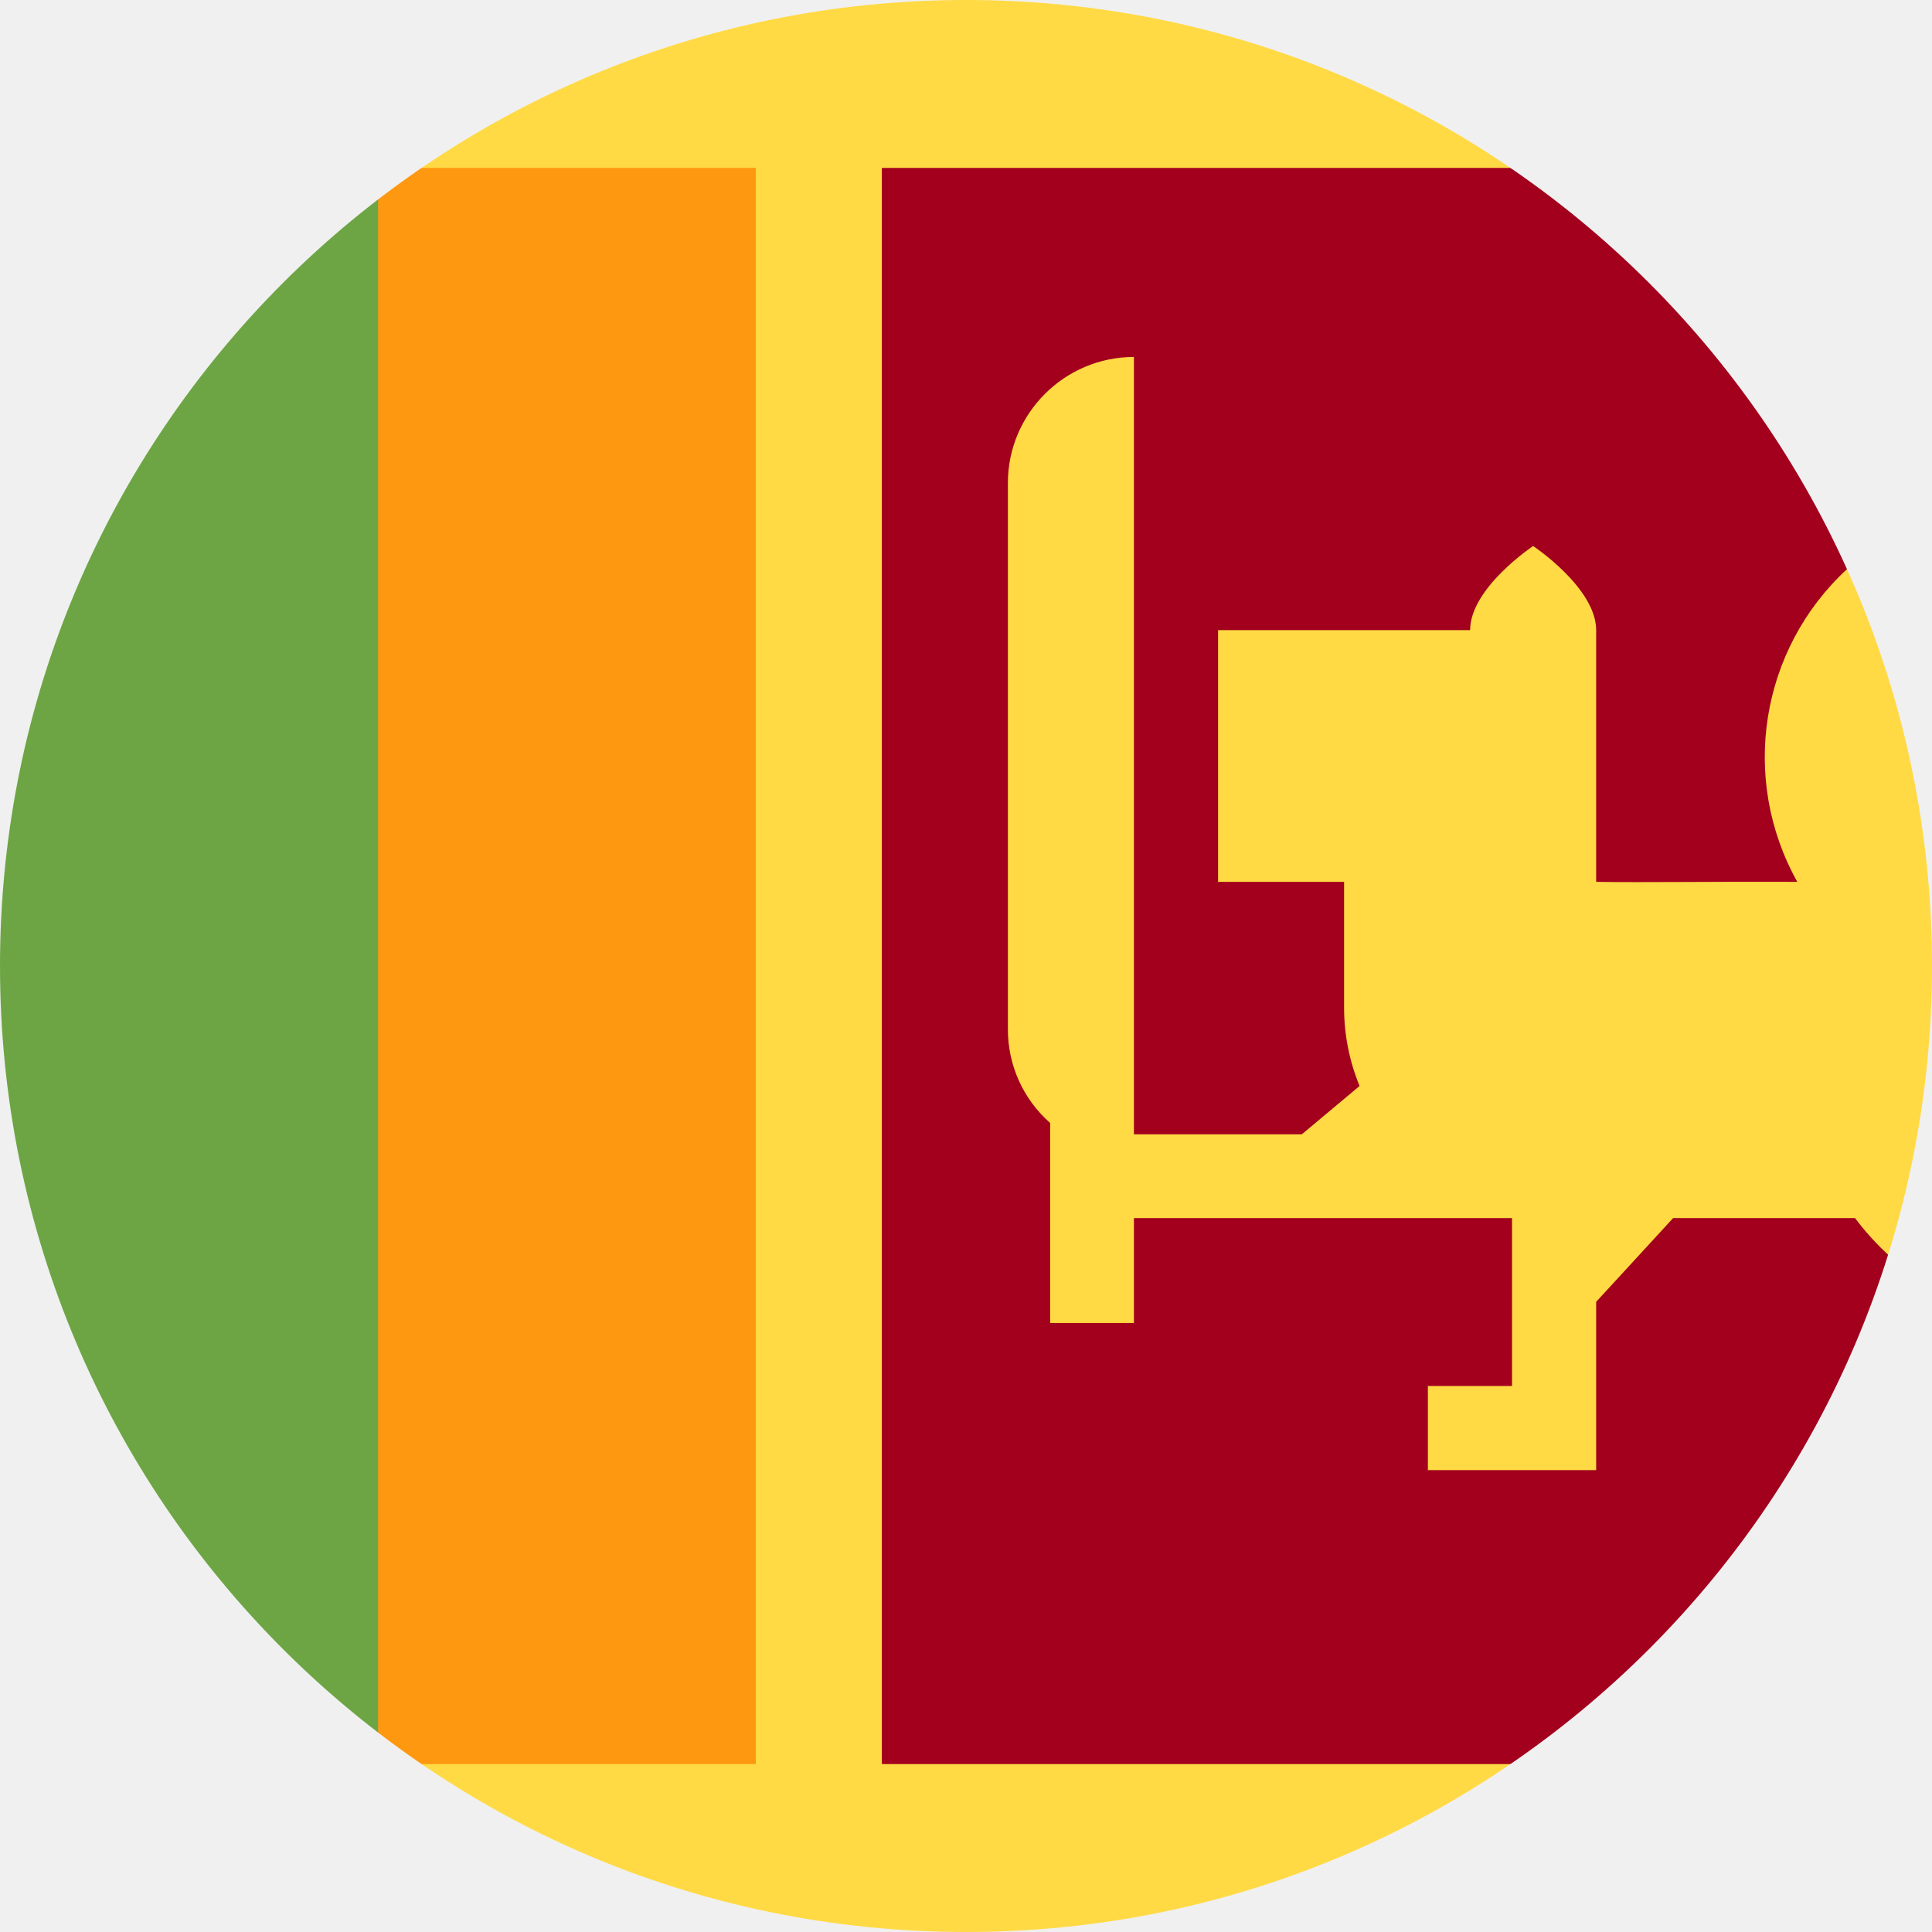
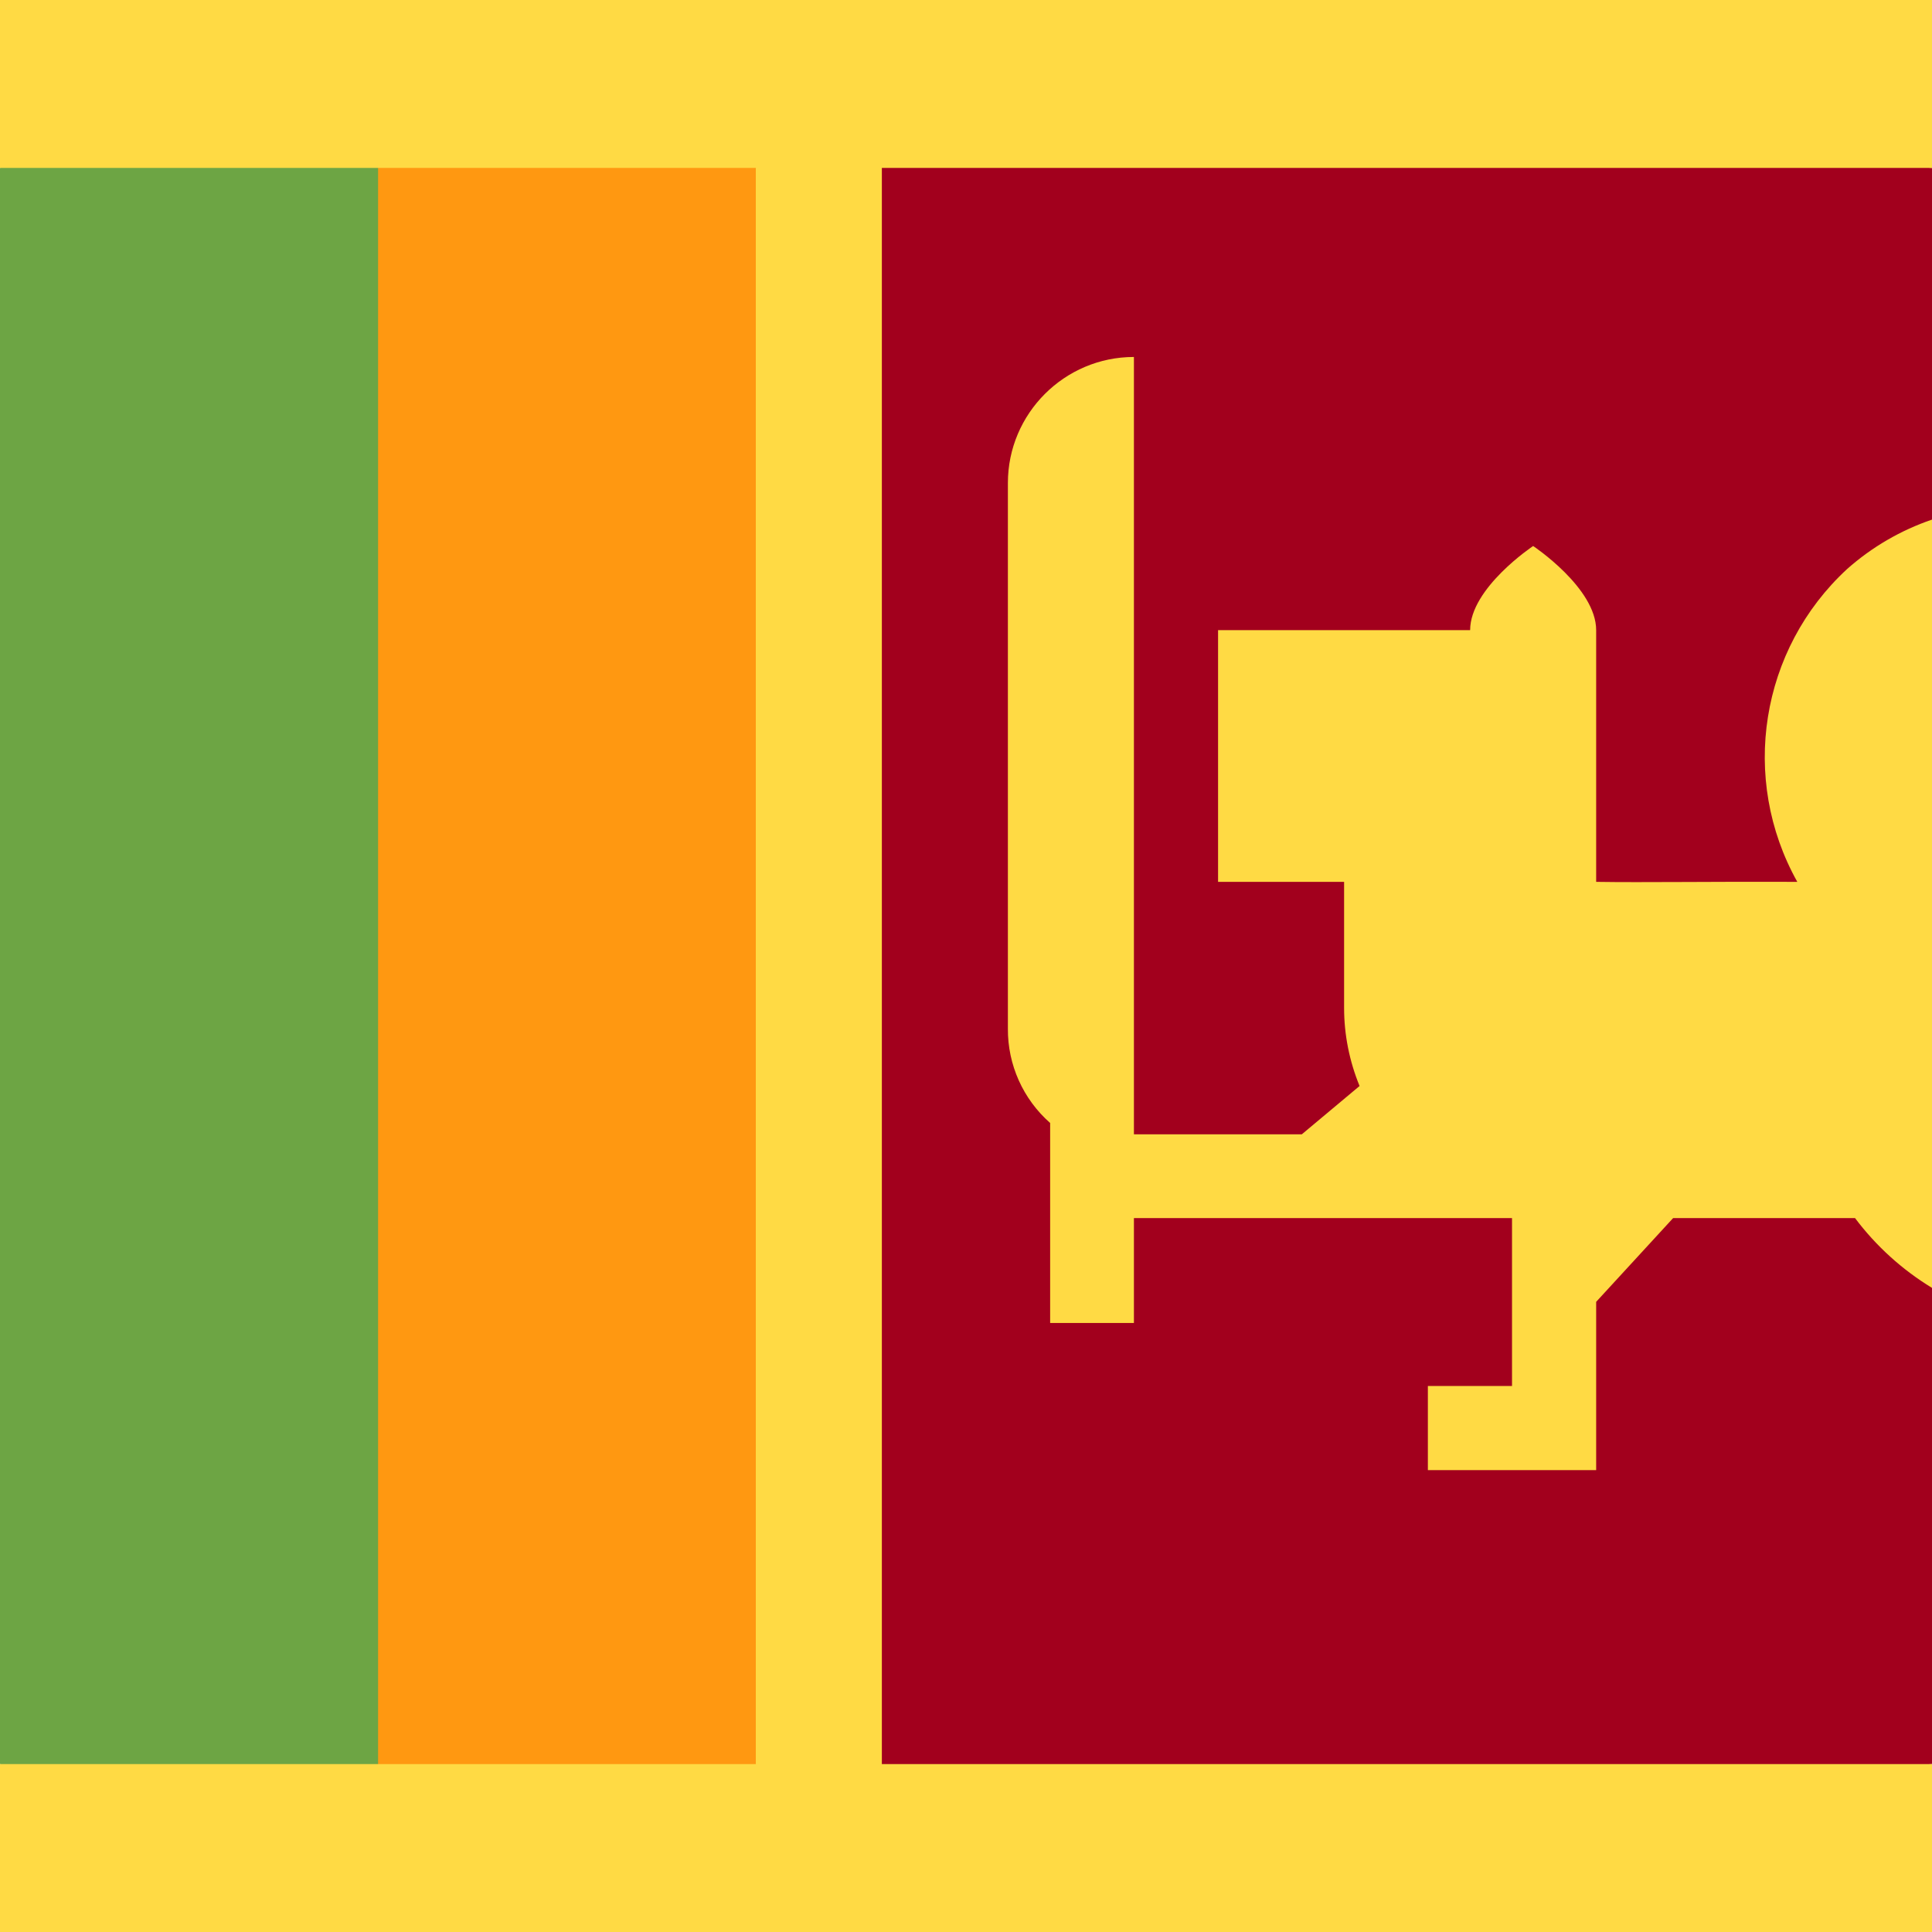
- <svg xmlns="http://www.w3.org/2000/svg" width="512" height="512" viewBox="0 0 512 512">
-   <mask id="a">
-     <circle cx="256" cy="256" r="256" fill="#fff" />
-   </mask>
-   <g mask="url(#a)">
-     <path fill="#ff9811" d="M81.4 27.2h135.2v456.5H81.4z" />
-     <path fill="#6da544" d="m0 44.5 100.2-22v463L0 467.5z" />
-     <path fill="#a2001d" d="m218.6 26.5 293.4 18v93.2l-18.6 106.2 18.6 97.4v126.2l-293.4 18z" />
-     <path fill="#ffda44" d="M0 0v44.5h200.3v423H0V512h512v-44.5H233.7v-423H512V0z" />
-     <path fill="#ffda44" d="M300.5 94.6c-18.4 0-33.4 15-33.4 33.4v144.6a33 33 0 0 0 11.2 25v53h22.2v-27.8h100.2v44.5h-22.3v22.3H423V345l20.4-22.2h48.2a72.9 72.9 0 0 0 20.4 18.5V137.7a66 66 0 0 0-22.5 13.1 67.8 67.8 0 0 0-13.2 82.9c-21.3-.1-41 .2-53.3 0V167c0-11.2-16.7-22.3-16.7-22.3s-16.7 11.1-16.7 22.3h-66.8v66.7h33.4v33.4c0 7.1 1.4 14.1 4.1 20.7L345 300.6h-44.5v-206z" />
-   </g>
+ <svg xmlns="http://www.w3.org/2000/svg" width="512" height="512" viewBox="0 0 512 512" style="border-radius:50%">
+   <path fill="#ff9811" d="M81.4 27.2h135.2v456.5H81.4z" />
+   <path fill="#6da544" d="m0 44.5 100.2-22v463L0 467.5z" />
+   <path fill="#a2001d" d="m218.6 26.5 293.4 18v93.2l-18.6 106.2 18.6 97.4v126.2l-293.4 18z" />
+   <path fill="#ffda44" d="M0 0v44.5h200.3v423H0V512h512v-44.5H233.7v-423H512V0z" />
+   <path fill="#ffda44" d="M300.5 94.6c-18.4 0-33.4 15-33.4 33.4v144.6a33 33 0 0 0 11.2 25v53h22.2v-27.8h100.2v44.5h-22.3v22.3H423V345l20.4-22.2h48.2a72.9 72.9 0 0 0 20.4 18.5V137.7a66 66 0 0 0-22.5 13.1 67.8 67.8 0 0 0-13.2 82.9c-21.3-.1-41 .2-53.3 0V167c0-11.2-16.7-22.3-16.7-22.3s-16.7 11.1-16.7 22.3h-66.8v66.7h33.4v33.4c0 7.1 1.4 14.1 4.1 20.7L345 300.6h-44.5v-206z" />
</svg>
